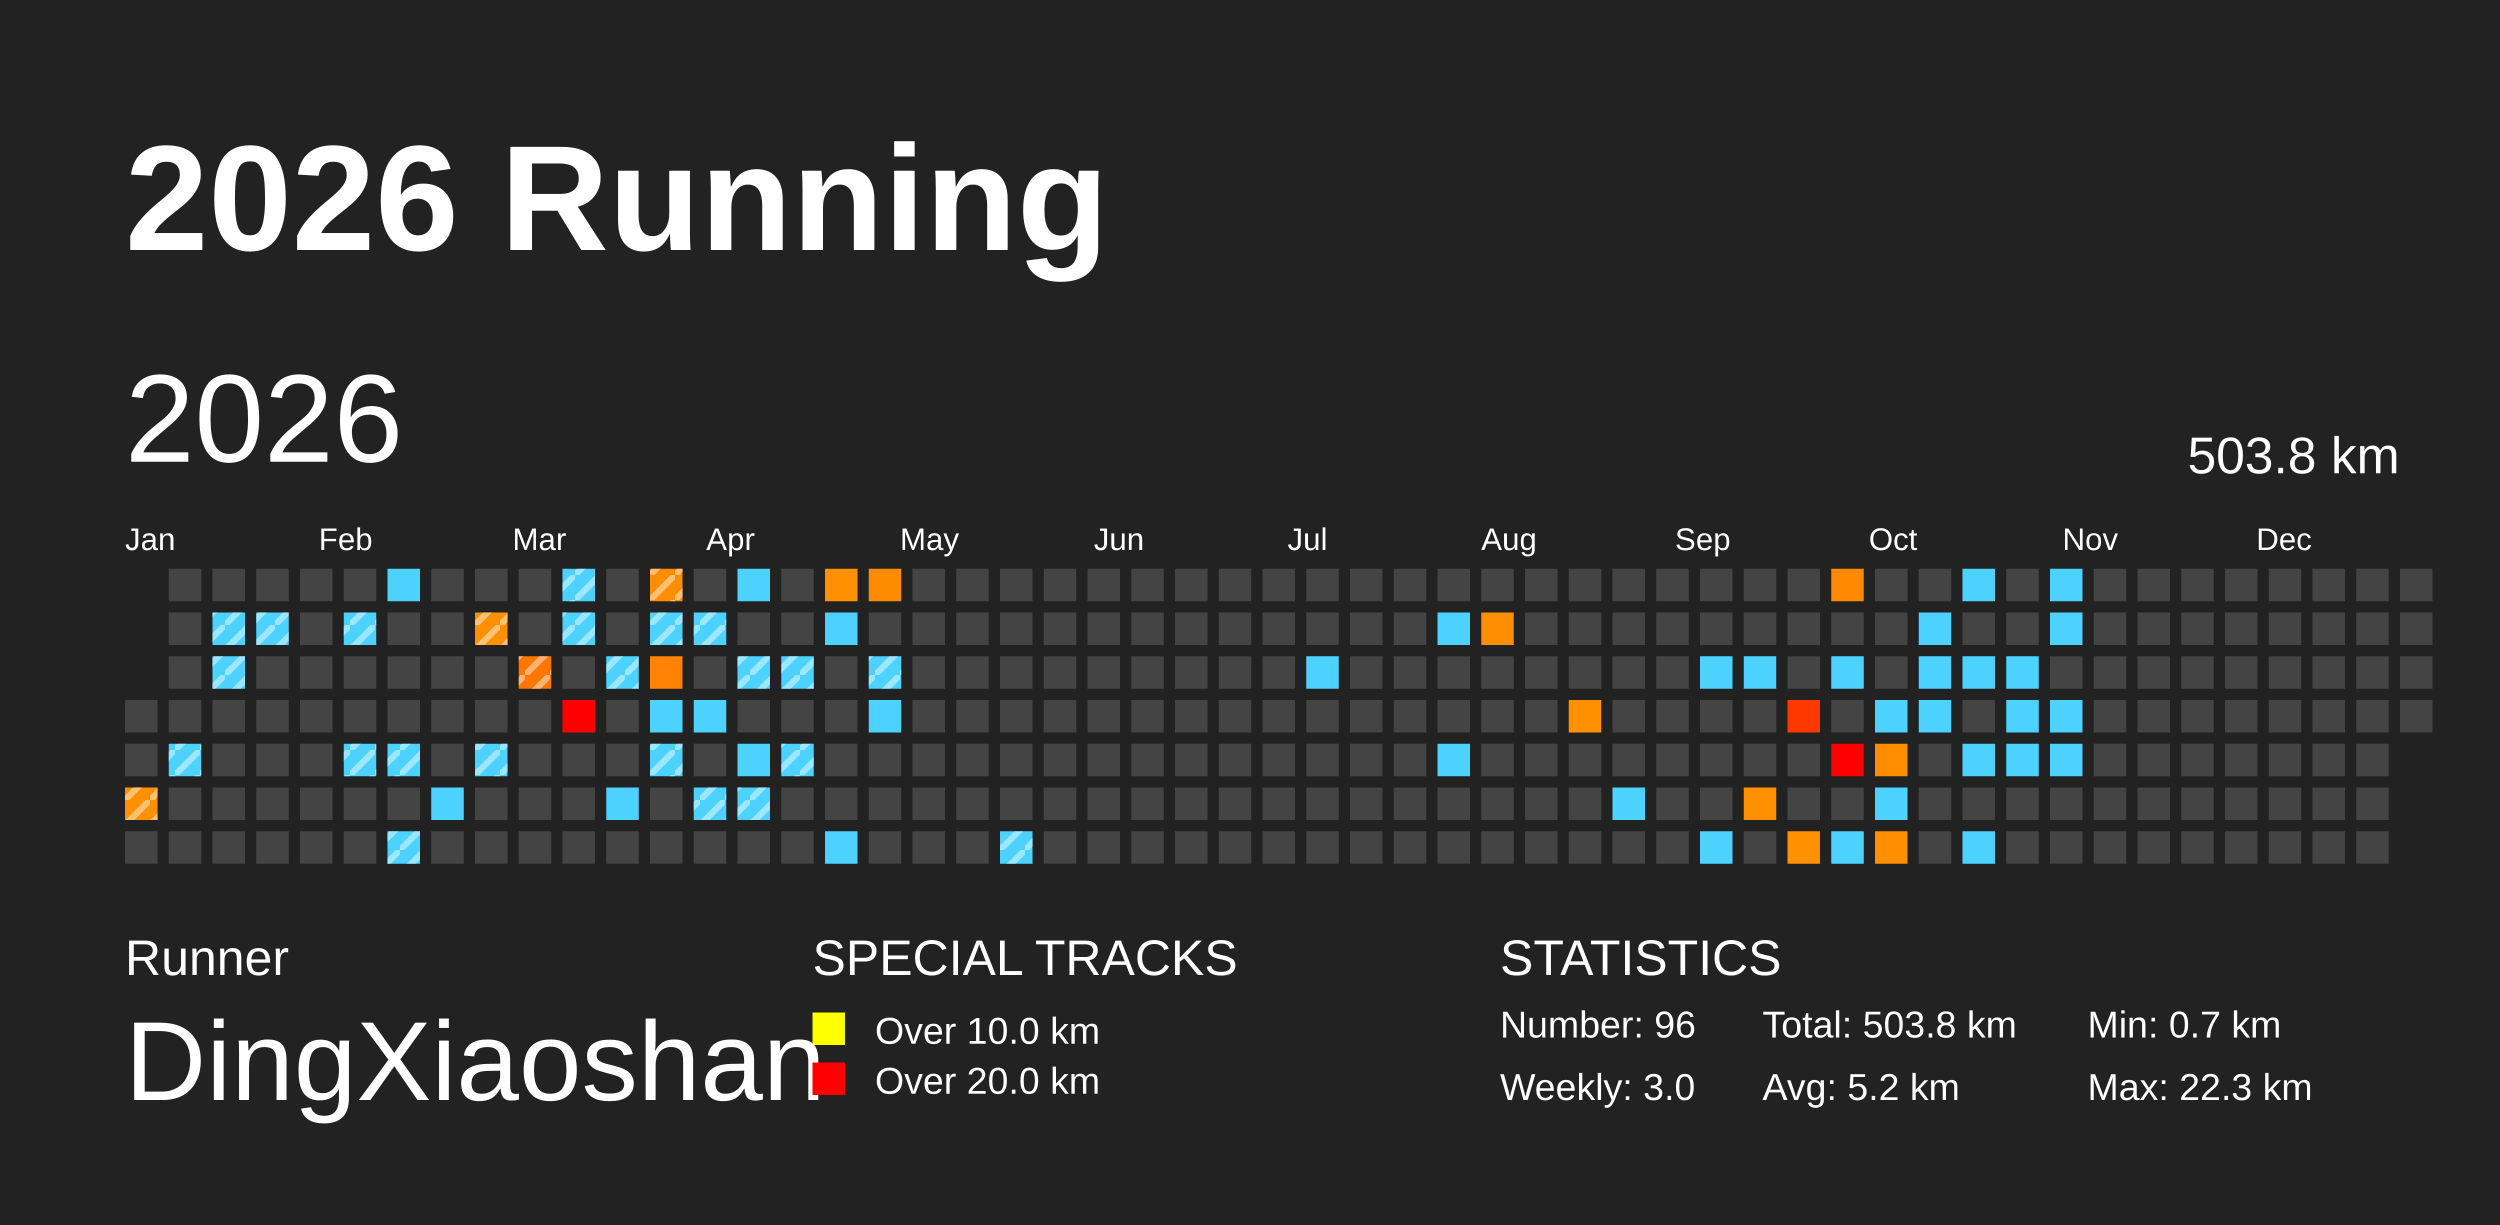
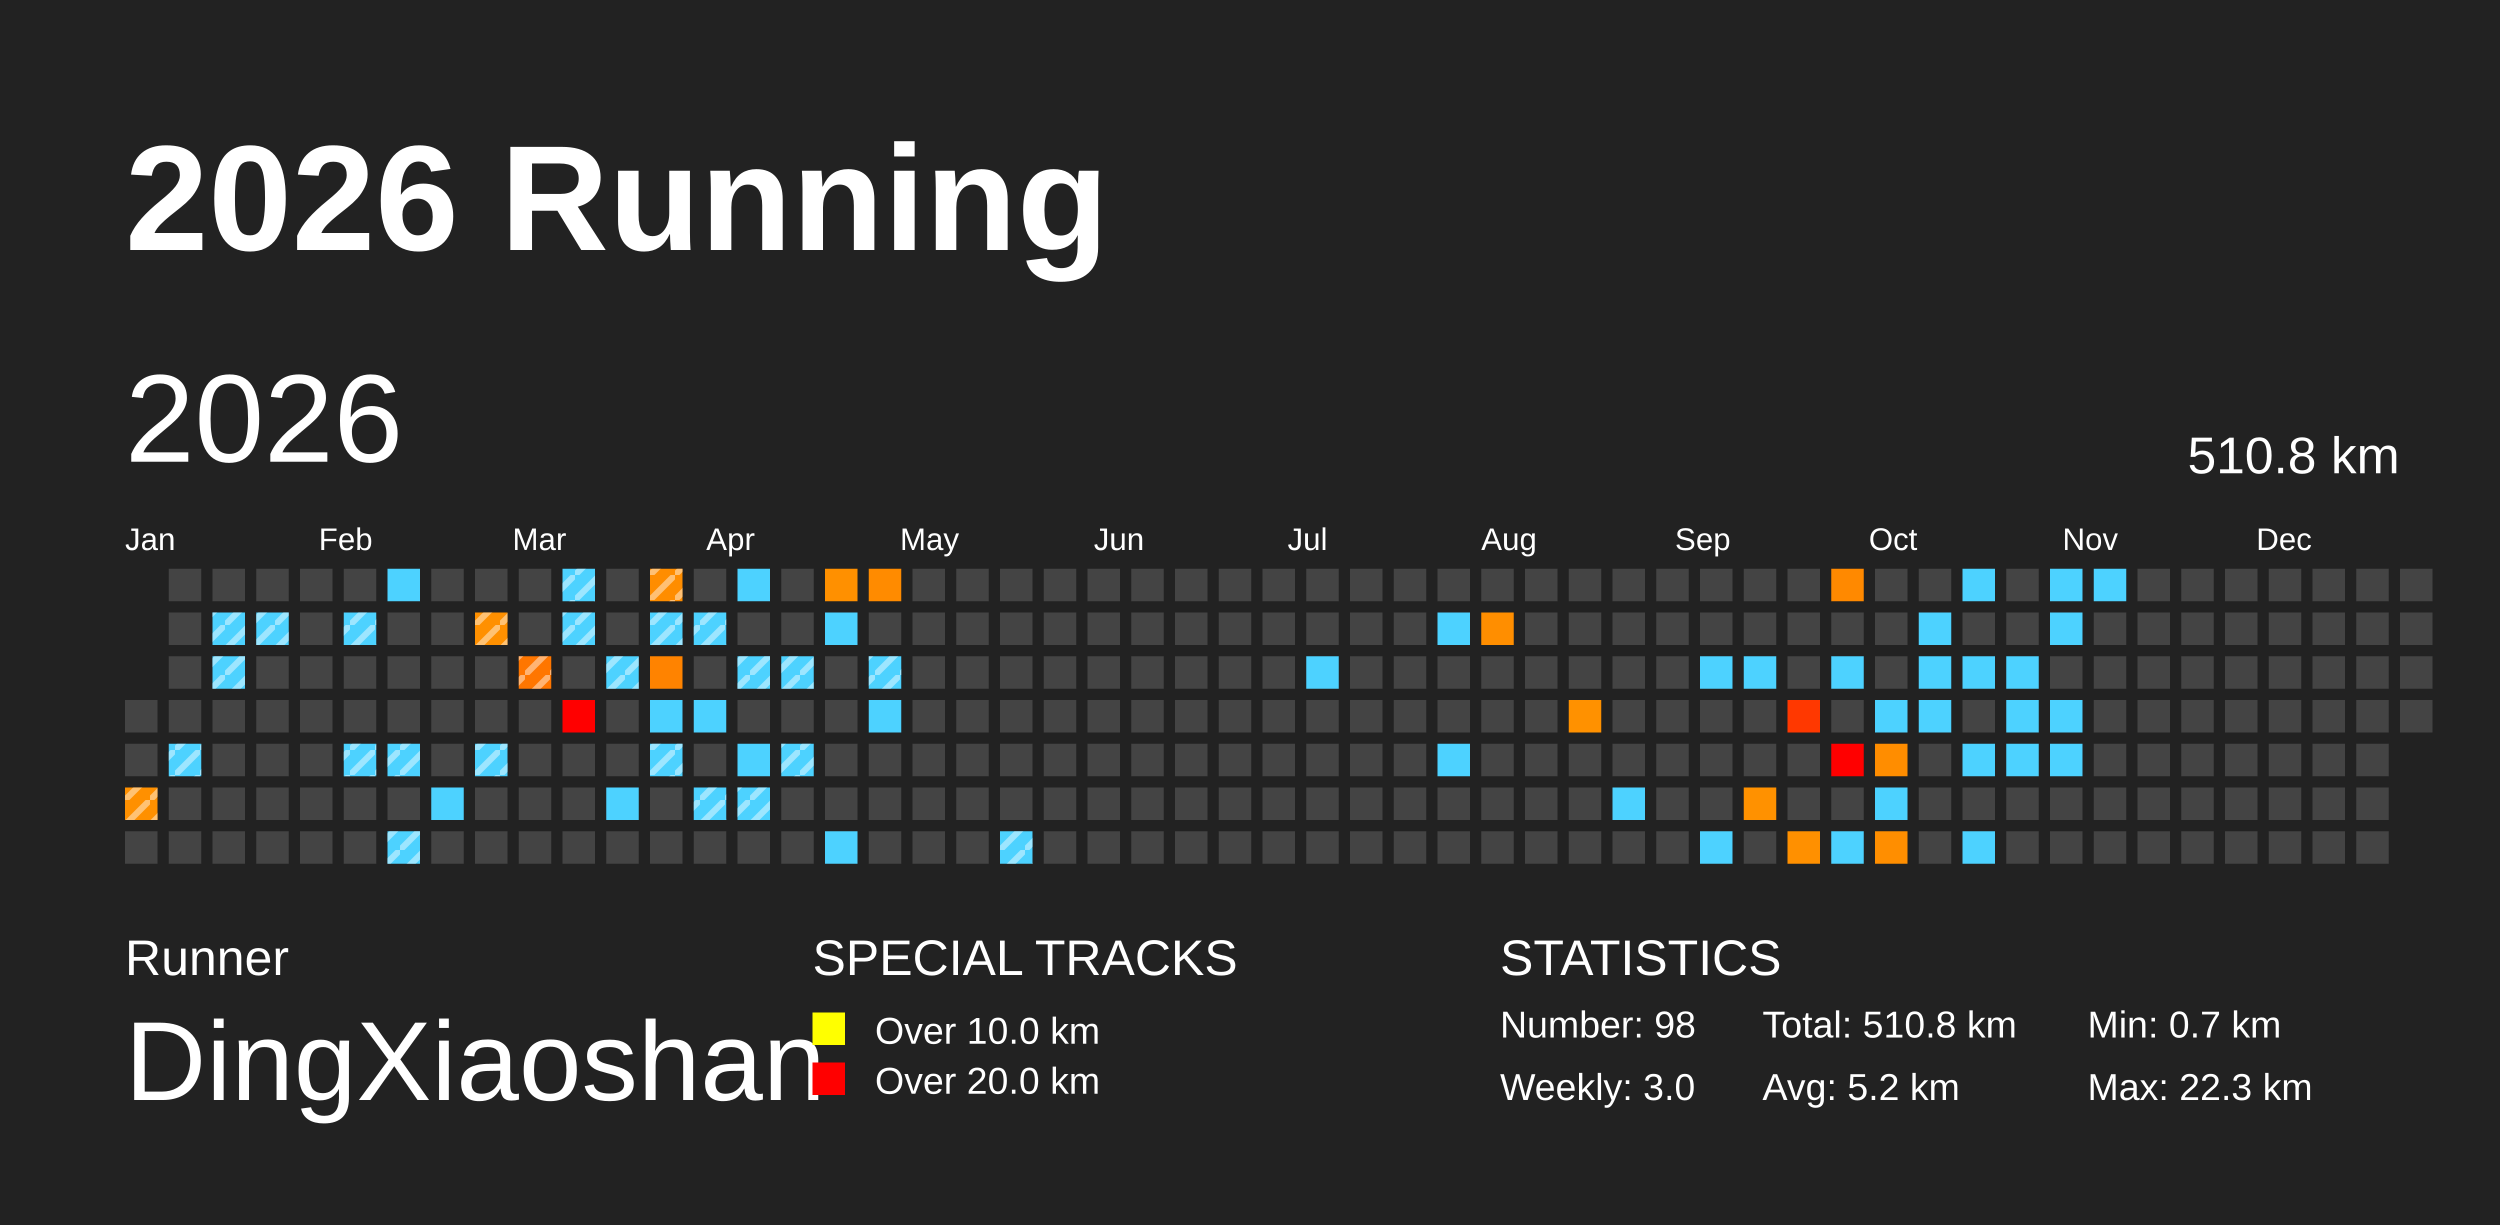
<svg xmlns="http://www.w3.org/2000/svg" baseProfile="full" height="98mm" version="1.1" viewBox="0,0,200,98" width="200mm">
  <defs>
    <pattern height="2" id="indoor-stripe" patternUnits="userSpaceOnUse" width="2">
      <line stroke="white" stroke-opacity="0.45" stroke-width="0.5" x1="0" x2="2" y1="2" y2="0" />
    </pattern>
  </defs>
  <rect fill="#222222" height="98" width="200" x="0" y="0" />
  <text fill="#FFFFFF" style="font-size:12px; font-family:Arial; font-weight:bold;" x="10" y="20">2026 Running</text>
  <text fill="#FFFFFF" style="font-size:4px; font-family:Arial" x="10" y="78">Runner</text>
  <text fill="#FFFFFF" style="font-size:9px; font-family:Arial" x="10" y="88">DingXiaoshan</text>
  <text fill="#FFFFFF" style="font-size:4px; font-family:Arial" x="65" y="78">SPECIAL TRACKS</text>
  <rect fill="yellow" height="2.6" width="2.6" x="65" y="81" />
  <text fill="#FFFFFF" style="font-size:3px; font-family:Arial" x="70" y="83.5">Over 10.0 km</text>
  <rect fill="red" height="2.6" width="2.6" x="65" y="85" />
  <text fill="#FFFFFF" style="font-size:3px; font-family:Arial" x="70" y="87.5">Over 20.0 km</text>
  <text fill="#FFFFFF" style="font-size:4px; font-family:Arial" x="120" y="78">STATISTICS</text>
-   <text fill="#FFFFFF" style="font-size:3px; font-family:Arial" x="120" y="83">Number: 96</text>
+   <text fill="#FFFFFF" style="font-size:3px; font-family:Arial" x="120" y="83">Number: 98</text>
  <text fill="#FFFFFF" style="font-size:3px; font-family:Arial" x="120" y="88">Weekly: 3.0</text>
-   <text fill="#FFFFFF" style="font-size:3px; font-family:Arial" x="141" y="83">Total: 503.8 km</text>
+   <text fill="#FFFFFF" style="font-size:3px; font-family:Arial" x="141" y="83">Total: 510.8 km</text>
  <text fill="#FFFFFF" style="font-size:3px; font-family:Arial" x="141" y="88">Avg: 5.2 km</text>
  <text fill="#FFFFFF" style="font-size:3px; font-family:Arial" x="167" y="83">Min: 0.7 km</text>
  <text fill="#FFFFFF" style="font-size:3px; font-family:Arial" x="167" y="88">Max: 22.3 km</text>
  <text dominant-baseline="hanging" fill="#FFFFFF" style="font-size:10.0px; font-family:Arial;" x="10" y="30">2026</text>
-   <text dominant-baseline="hanging" fill="#FFFFFF" style="font-size:4.125px; font-family:Arial;" x="175" y="35">503.8 km</text>
+   <text dominant-baseline="hanging" fill="#FFFFFF" style="font-size:4.125px; font-family:Arial;" x="175" y="35">510.8 km</text>
  <text fill="#FFFFFF" style="font-size:2.5px; font-family:Arial" x="10.0" y="44">Jan</text>
  <text fill="#FFFFFF" style="font-size:2.5px; font-family:Arial" x="25.5" y="44">Feb</text>
  <text fill="#FFFFFF" style="font-size:2.5px; font-family:Arial" x="41.0" y="44">Mar</text>
  <text fill="#FFFFFF" style="font-size:2.5px; font-family:Arial" x="56.5" y="44">Apr</text>
  <text fill="#FFFFFF" style="font-size:2.5px; font-family:Arial" x="72.0" y="44">May</text>
  <text fill="#FFFFFF" style="font-size:2.5px; font-family:Arial" x="87.5" y="44">Jun</text>
  <text fill="#FFFFFF" style="font-size:2.5px; font-family:Arial" x="103.0" y="44">Jul</text>
  <text fill="#FFFFFF" style="font-size:2.5px; font-family:Arial" x="118.5" y="44">Aug</text>
  <text fill="#FFFFFF" style="font-size:2.5px; font-family:Arial" x="134.0" y="44">Sep</text>
  <text fill="#FFFFFF" style="font-size:2.5px; font-family:Arial" x="149.5" y="44">Oct</text>
  <text fill="#FFFFFF" style="font-size:2.5px; font-family:Arial" x="165.0" y="44">Nov</text>
  <text fill="#FFFFFF" style="font-size:2.5px; font-family:Arial" x="180.5" y="44">Dec</text>
  <rect fill="#444444" height="2.6" width="2.6" x="10.0" y="56.0" />
  <rect fill="#444444" height="2.6" width="2.6" x="10.0" y="59.5" />
  <rect fill="#ff9000" height="2.6" width="2.6" x="10.0" y="63.0" />
  <rect fill="url(#indoor-stripe)" height="2.6" style="pointer-events: none;" width="2.6" x="10.0" y="63.0" />
  <rect fill="#444444" height="2.6" width="2.6" x="10.0" y="66.5" />
  <rect fill="#444444" height="2.6" width="2.6" x="13.5" y="45.5" />
  <rect fill="#444444" height="2.6" width="2.6" x="13.5" y="49.0" />
  <rect fill="#444444" height="2.6" width="2.6" x="13.5" y="52.5" />
  <rect fill="#444444" height="2.6" width="2.6" x="13.5" y="56.0" />
  <rect fill="#4dd2ff" height="2.6" width="2.6" x="13.5" y="59.5" />
  <rect fill="url(#indoor-stripe)" height="2.6" style="pointer-events: none;" width="2.6" x="13.5" y="59.5" />
  <rect fill="#444444" height="2.6" width="2.6" x="13.5" y="63.0" />
  <rect fill="#444444" height="2.6" width="2.6" x="13.5" y="66.5" />
  <rect fill="#444444" height="2.6" width="2.6" x="17.0" y="45.5" />
  <rect fill="#4dd2ff" height="2.6" width="2.6" x="17.0" y="49.0" />
  <rect fill="url(#indoor-stripe)" height="2.6" style="pointer-events: none;" width="2.6" x="17.0" y="49.0" />
  <rect fill="#4dd2ff" height="2.6" width="2.6" x="17.0" y="52.5" />
  <rect fill="url(#indoor-stripe)" height="2.6" style="pointer-events: none;" width="2.6" x="17.0" y="52.5" />
  <rect fill="#444444" height="2.6" width="2.6" x="17.0" y="56.0" />
  <rect fill="#444444" height="2.6" width="2.6" x="17.0" y="59.5" />
  <rect fill="#444444" height="2.6" width="2.6" x="17.0" y="63.0" />
  <rect fill="#444444" height="2.6" width="2.6" x="17.0" y="66.5" />
  <rect fill="#444444" height="2.6" width="2.6" x="20.5" y="45.5" />
  <rect fill="#4dd2ff" height="2.6" width="2.6" x="20.5" y="49.0" />
  <rect fill="url(#indoor-stripe)" height="2.6" style="pointer-events: none;" width="2.6" x="20.5" y="49.0" />
  <rect fill="#444444" height="2.6" width="2.6" x="20.5" y="52.5" />
  <rect fill="#444444" height="2.6" width="2.6" x="20.5" y="56.0" />
  <rect fill="#444444" height="2.6" width="2.6" x="20.5" y="59.5" />
  <rect fill="#444444" height="2.6" width="2.6" x="20.5" y="63.0" />
  <rect fill="#444444" height="2.6" width="2.6" x="20.5" y="66.5" />
  <rect fill="#444444" height="2.6" width="2.6" x="24.0" y="45.5" />
  <rect fill="#444444" height="2.6" width="2.6" x="24.0" y="49.0" />
  <rect fill="#444444" height="2.6" width="2.6" x="24.0" y="52.5" />
  <rect fill="#444444" height="2.6" width="2.6" x="24.0" y="56.0" />
  <rect fill="#444444" height="2.6" width="2.6" x="24.0" y="59.5" />
  <rect fill="#444444" height="2.6" width="2.6" x="24.0" y="63.0" />
  <rect fill="#444444" height="2.6" width="2.6" x="24.0" y="66.5" />
  <rect fill="#444444" height="2.6" width="2.6" x="27.5" y="45.5" />
  <rect fill="#4dd2ff" height="2.6" width="2.6" x="27.5" y="49.0" />
  <rect fill="url(#indoor-stripe)" height="2.6" style="pointer-events: none;" width="2.6" x="27.5" y="49.0" />
  <rect fill="#444444" height="2.6" width="2.6" x="27.5" y="52.5" />
  <rect fill="#444444" height="2.6" width="2.6" x="27.5" y="56.0" />
  <rect fill="#4dd2ff" height="2.6" width="2.6" x="27.5" y="59.5" />
  <rect fill="url(#indoor-stripe)" height="2.6" style="pointer-events: none;" width="2.6" x="27.5" y="59.5" />
  <rect fill="#444444" height="2.6" width="2.6" x="27.5" y="63.0" />
  <rect fill="#444444" height="2.6" width="2.6" x="27.5" y="66.5" />
  <rect fill="#4dd2ff" height="2.6" width="2.6" x="31.0" y="45.5" />
  <rect fill="#444444" height="2.6" width="2.6" x="31.0" y="49.0" />
  <rect fill="#444444" height="2.6" width="2.6" x="31.0" y="52.5" />
  <rect fill="#444444" height="2.6" width="2.6" x="31.0" y="56.0" />
  <rect fill="#4dd2ff" height="2.6" width="2.6" x="31.0" y="59.5" />
  <rect fill="url(#indoor-stripe)" height="2.6" style="pointer-events: none;" width="2.6" x="31.0" y="59.5" />
  <rect fill="#444444" height="2.6" width="2.6" x="31.0" y="63.0" />
  <rect fill="#4dd2ff" height="2.6" width="2.6" x="31.0" y="66.5" />
  <rect fill="url(#indoor-stripe)" height="2.6" style="pointer-events: none;" width="2.6" x="31.0" y="66.5" />
  <rect fill="#444444" height="2.6" width="2.6" x="34.5" y="45.5" />
  <rect fill="#444444" height="2.6" width="2.6" x="34.5" y="49.0" />
  <rect fill="#444444" height="2.6" width="2.6" x="34.5" y="52.5" />
  <rect fill="#444444" height="2.6" width="2.6" x="34.5" y="56.0" />
  <rect fill="#444444" height="2.6" width="2.6" x="34.5" y="59.5" />
  <rect fill="#4dd2ff" height="2.6" width="2.6" x="34.5" y="63.0" />
  <rect fill="#444444" height="2.6" width="2.6" x="34.5" y="66.5" />
  <rect fill="#444444" height="2.6" width="2.6" x="38.0" y="45.5" />
  <rect fill="#ff9000" height="2.6" width="2.6" x="38.0" y="49.0" />
  <rect fill="url(#indoor-stripe)" height="2.6" style="pointer-events: none;" width="2.6" x="38.0" y="49.0" />
  <rect fill="#444444" height="2.6" width="2.6" x="38.0" y="52.5" />
  <rect fill="#444444" height="2.6" width="2.6" x="38.0" y="56.0" />
  <rect fill="#4dd2ff" height="2.6" width="2.6" x="38.0" y="59.5" />
  <rect fill="url(#indoor-stripe)" height="2.6" style="pointer-events: none;" width="2.6" x="38.0" y="59.5" />
  <rect fill="#444444" height="2.6" width="2.6" x="38.0" y="63.0" />
  <rect fill="#444444" height="2.6" width="2.6" x="38.0" y="66.5" />
  <rect fill="#444444" height="2.6" width="2.6" x="41.5" y="45.5" />
  <rect fill="#444444" height="2.6" width="2.6" x="41.5" y="49.0" />
  <rect fill="#ff7600" height="2.6" width="2.6" x="41.5" y="52.5" />
  <rect fill="url(#indoor-stripe)" height="2.6" style="pointer-events: none;" width="2.6" x="41.5" y="52.5" />
  <rect fill="#444444" height="2.6" width="2.6" x="41.5" y="56.0" />
  <rect fill="#444444" height="2.6" width="2.6" x="41.5" y="59.5" />
  <rect fill="#444444" height="2.6" width="2.6" x="41.5" y="63.0" />
  <rect fill="#444444" height="2.6" width="2.6" x="41.5" y="66.5" />
  <rect fill="#4dd2ff" height="2.6" width="2.6" x="45.0" y="45.5" />
  <rect fill="url(#indoor-stripe)" height="2.6" style="pointer-events: none;" width="2.6" x="45.0" y="45.5" />
  <rect fill="#4dd2ff" height="2.6" width="2.6" x="45.0" y="49.0" />
  <rect fill="url(#indoor-stripe)" height="2.6" style="pointer-events: none;" width="2.6" x="45.0" y="49.0" />
  <rect fill="#444444" height="2.6" width="2.6" x="45.0" y="52.5" />
  <rect fill="red" height="2.6" width="2.6" x="45.0" y="56.0" />
  <rect fill="#444444" height="2.6" width="2.6" x="45.0" y="59.5" />
  <rect fill="#444444" height="2.6" width="2.6" x="45.0" y="63.0" />
  <rect fill="#444444" height="2.6" width="2.6" x="45.0" y="66.5" />
  <rect fill="#444444" height="2.6" width="2.6" x="48.5" y="45.5" />
  <rect fill="#444444" height="2.6" width="2.6" x="48.5" y="49.0" />
  <rect fill="#4dd2ff" height="2.6" width="2.6" x="48.5" y="52.5" />
  <rect fill="url(#indoor-stripe)" height="2.6" style="pointer-events: none;" width="2.6" x="48.5" y="52.5" />
  <rect fill="#444444" height="2.6" width="2.6" x="48.5" y="56.0" />
  <rect fill="#444444" height="2.6" width="2.6" x="48.5" y="59.5" />
  <rect fill="#4dd2ff" height="2.6" width="2.6" x="48.5" y="63.0" />
  <rect fill="#444444" height="2.6" width="2.6" x="48.5" y="66.5" />
  <rect fill="#ff8d00" height="2.6" width="2.6" x="52.0" y="45.5" />
  <rect fill="url(#indoor-stripe)" height="2.6" style="pointer-events: none;" width="2.6" x="52.0" y="45.5" />
  <rect fill="#4dd2ff" height="2.6" width="2.6" x="52.0" y="49.0" />
  <rect fill="url(#indoor-stripe)" height="2.6" style="pointer-events: none;" width="2.6" x="52.0" y="49.0" />
  <rect fill="#ff8300" height="2.6" width="2.6" x="52.0" y="52.5" />
  <rect fill="#4dd2ff" height="2.6" width="2.6" x="52.0" y="56.0" />
  <rect fill="#4dd2ff" height="2.6" width="2.6" x="52.0" y="59.5" />
  <rect fill="url(#indoor-stripe)" height="2.6" style="pointer-events: none;" width="2.6" x="52.0" y="59.5" />
  <rect fill="#444444" height="2.6" width="2.6" x="52.0" y="63.0" />
  <rect fill="#444444" height="2.6" width="2.6" x="52.0" y="66.5" />
  <rect fill="#444444" height="2.6" width="2.6" x="55.5" y="45.5" />
  <rect fill="#4dd2ff" height="2.6" width="2.6" x="55.5" y="49.0" />
  <rect fill="url(#indoor-stripe)" height="2.6" style="pointer-events: none;" width="2.6" x="55.5" y="49.0" />
  <rect fill="#444444" height="2.6" width="2.6" x="55.5" y="52.5" />
  <rect fill="#4dd2ff" height="2.6" width="2.6" x="55.5" y="56.0" />
  <rect fill="#444444" height="2.6" width="2.6" x="55.5" y="59.5" />
  <rect fill="#4dd2ff" height="2.6" width="2.6" x="55.5" y="63.0" />
  <rect fill="url(#indoor-stripe)" height="2.6" style="pointer-events: none;" width="2.6" x="55.5" y="63.0" />
  <rect fill="#444444" height="2.6" width="2.6" x="55.5" y="66.5" />
  <rect fill="#4dd2ff" height="2.6" width="2.6" x="59.0" y="45.5" />
  <rect fill="#444444" height="2.6" width="2.6" x="59.0" y="49.0" />
  <rect fill="#4dd2ff" height="2.6" width="2.6" x="59.0" y="52.5" />
  <rect fill="url(#indoor-stripe)" height="2.6" style="pointer-events: none;" width="2.6" x="59.0" y="52.5" />
  <rect fill="#444444" height="2.6" width="2.6" x="59.0" y="56.0" />
  <rect fill="#4dd2ff" height="2.6" width="2.6" x="59.0" y="59.5" />
  <rect fill="#4dd2ff" height="2.6" width="2.6" x="59.0" y="63.0" />
  <rect fill="url(#indoor-stripe)" height="2.6" style="pointer-events: none;" width="2.6" x="59.0" y="63.0" />
  <rect fill="#444444" height="2.6" width="2.6" x="59.0" y="66.5" />
  <rect fill="#444444" height="2.6" width="2.6" x="62.5" y="45.5" />
  <rect fill="#444444" height="2.6" width="2.6" x="62.5" y="49.0" />
  <rect fill="#4dd2ff" height="2.6" width="2.6" x="62.5" y="52.5" />
  <rect fill="url(#indoor-stripe)" height="2.6" style="pointer-events: none;" width="2.6" x="62.5" y="52.5" />
  <rect fill="#444444" height="2.6" width="2.6" x="62.5" y="56.0" />
  <rect fill="#4dd2ff" height="2.6" width="2.6" x="62.5" y="59.5" />
  <rect fill="url(#indoor-stripe)" height="2.6" style="pointer-events: none;" width="2.6" x="62.5" y="59.5" />
  <rect fill="#444444" height="2.6" width="2.6" x="62.5" y="63.0" />
  <rect fill="#444444" height="2.6" width="2.6" x="62.5" y="66.5" />
  <rect fill="#ff9000" height="2.6" width="2.6" x="66.0" y="45.5" />
  <rect fill="#4dd2ff" height="2.6" width="2.6" x="66.0" y="49.0" />
  <rect fill="#444444" height="2.6" width="2.6" x="66.0" y="52.5" />
  <rect fill="#444444" height="2.6" width="2.6" x="66.0" y="56.0" />
  <rect fill="#444444" height="2.6" width="2.6" x="66.0" y="59.5" />
  <rect fill="#444444" height="2.6" width="2.6" x="66.0" y="63.0" />
  <rect fill="#4dd2ff" height="2.6" width="2.6" x="66.0" y="66.5" />
  <rect fill="#ff8b00" height="2.6" width="2.6" x="69.5" y="45.5" />
  <rect fill="#444444" height="2.6" width="2.6" x="69.5" y="49.0" />
  <rect fill="#4dd2ff" height="2.6" width="2.6" x="69.5" y="52.5" />
  <rect fill="url(#indoor-stripe)" height="2.6" style="pointer-events: none;" width="2.6" x="69.5" y="52.5" />
  <rect fill="#4dd2ff" height="2.6" width="2.6" x="69.5" y="56.0" />
  <rect fill="#444444" height="2.6" width="2.6" x="69.5" y="59.5" />
  <rect fill="#444444" height="2.6" width="2.6" x="69.5" y="63.0" />
  <rect fill="#444444" height="2.6" width="2.6" x="69.5" y="66.5" />
  <rect fill="#444444" height="2.6" width="2.6" x="73.0" y="45.5" />
  <rect fill="#444444" height="2.6" width="2.6" x="73.0" y="49.0" />
  <rect fill="#444444" height="2.6" width="2.6" x="73.0" y="52.5" />
  <rect fill="#444444" height="2.6" width="2.6" x="73.0" y="56.0" />
  <rect fill="#444444" height="2.6" width="2.6" x="73.0" y="59.5" />
  <rect fill="#444444" height="2.6" width="2.6" x="73.0" y="63.0" />
  <rect fill="#444444" height="2.6" width="2.6" x="73.0" y="66.5" />
  <rect fill="#444444" height="2.6" width="2.6" x="76.5" y="45.5" />
  <rect fill="#444444" height="2.6" width="2.6" x="76.5" y="49.0" />
  <rect fill="#444444" height="2.6" width="2.6" x="76.5" y="52.5" />
  <rect fill="#444444" height="2.6" width="2.6" x="76.5" y="56.0" />
  <rect fill="#444444" height="2.6" width="2.6" x="76.5" y="59.5" />
  <rect fill="#444444" height="2.6" width="2.6" x="76.5" y="63.0" />
  <rect fill="#444444" height="2.6" width="2.6" x="76.5" y="66.5" />
  <rect fill="#444444" height="2.6" width="2.6" x="80.0" y="45.5" />
  <rect fill="#444444" height="2.6" width="2.6" x="80.0" y="49.0" />
  <rect fill="#444444" height="2.6" width="2.6" x="80.0" y="52.5" />
  <rect fill="#444444" height="2.6" width="2.6" x="80.0" y="56.0" />
  <rect fill="#444444" height="2.6" width="2.6" x="80.0" y="59.5" />
  <rect fill="#444444" height="2.6" width="2.6" x="80.0" y="63.0" />
  <rect fill="#4dd2ff" height="2.6" width="2.6" x="80.0" y="66.5" />
  <rect fill="url(#indoor-stripe)" height="2.6" style="pointer-events: none;" width="2.6" x="80.0" y="66.5" />
  <rect fill="#444444" height="2.6" width="2.6" x="83.5" y="45.5" />
  <rect fill="#444444" height="2.6" width="2.6" x="83.5" y="49.0" />
  <rect fill="#444444" height="2.6" width="2.6" x="83.5" y="52.5" />
  <rect fill="#444444" height="2.6" width="2.6" x="83.5" y="56.0" />
  <rect fill="#444444" height="2.6" width="2.6" x="83.5" y="59.5" />
  <rect fill="#444444" height="2.6" width="2.6" x="83.5" y="63.0" />
  <rect fill="#444444" height="2.6" width="2.6" x="83.5" y="66.5" />
  <rect fill="#444444" height="2.6" width="2.6" x="87.0" y="45.5" />
  <rect fill="#444444" height="2.6" width="2.6" x="87.0" y="49.0" />
  <rect fill="#444444" height="2.6" width="2.6" x="87.0" y="52.5" />
  <rect fill="#444444" height="2.6" width="2.6" x="87.0" y="56.0" />
  <rect fill="#444444" height="2.6" width="2.6" x="87.0" y="59.5" />
  <rect fill="#444444" height="2.6" width="2.6" x="87.0" y="63.0" />
  <rect fill="#444444" height="2.6" width="2.6" x="87.0" y="66.5" />
  <rect fill="#444444" height="2.6" width="2.6" x="90.5" y="45.5" />
  <rect fill="#444444" height="2.6" width="2.6" x="90.5" y="49.0" />
  <rect fill="#444444" height="2.6" width="2.6" x="90.5" y="52.5" />
  <rect fill="#444444" height="2.6" width="2.6" x="90.5" y="56.0" />
  <rect fill="#444444" height="2.6" width="2.6" x="90.5" y="59.5" />
  <rect fill="#444444" height="2.6" width="2.6" x="90.5" y="63.0" />
  <rect fill="#444444" height="2.6" width="2.6" x="90.5" y="66.5" />
  <rect fill="#444444" height="2.6" width="2.6" x="94.0" y="45.5" />
  <rect fill="#444444" height="2.6" width="2.6" x="94.0" y="49.0" />
  <rect fill="#444444" height="2.6" width="2.6" x="94.0" y="52.5" />
  <rect fill="#444444" height="2.6" width="2.6" x="94.0" y="56.0" />
  <rect fill="#444444" height="2.6" width="2.6" x="94.0" y="59.5" />
  <rect fill="#444444" height="2.6" width="2.6" x="94.0" y="63.0" />
  <rect fill="#444444" height="2.6" width="2.6" x="94.0" y="66.5" />
  <rect fill="#444444" height="2.6" width="2.6" x="97.5" y="45.5" />
  <rect fill="#444444" height="2.6" width="2.6" x="97.5" y="49.0" />
  <rect fill="#444444" height="2.6" width="2.6" x="97.5" y="52.5" />
  <rect fill="#444444" height="2.6" width="2.6" x="97.5" y="56.0" />
  <rect fill="#444444" height="2.6" width="2.6" x="97.5" y="59.5" />
  <rect fill="#444444" height="2.6" width="2.6" x="97.5" y="63.0" />
  <rect fill="#444444" height="2.6" width="2.6" x="97.5" y="66.5" />
  <rect fill="#444444" height="2.6" width="2.6" x="101.0" y="45.5" />
  <rect fill="#444444" height="2.6" width="2.6" x="101.0" y="49.0" />
  <rect fill="#444444" height="2.6" width="2.6" x="101.0" y="52.5" />
  <rect fill="#444444" height="2.6" width="2.6" x="101.0" y="56.0" />
  <rect fill="#444444" height="2.6" width="2.6" x="101.0" y="59.5" />
  <rect fill="#444444" height="2.6" width="2.6" x="101.0" y="63.0" />
  <rect fill="#444444" height="2.6" width="2.6" x="101.0" y="66.5" />
  <rect fill="#444444" height="2.6" width="2.6" x="104.5" y="45.5" />
  <rect fill="#444444" height="2.6" width="2.6" x="104.5" y="49.0" />
  <rect fill="#4dd2ff" height="2.6" width="2.6" x="104.5" y="52.5" />
  <rect fill="#444444" height="2.6" width="2.6" x="104.5" y="56.0" />
  <rect fill="#444444" height="2.6" width="2.6" x="104.5" y="59.5" />
  <rect fill="#444444" height="2.6" width="2.6" x="104.5" y="63.0" />
  <rect fill="#444444" height="2.6" width="2.6" x="104.5" y="66.5" />
  <rect fill="#444444" height="2.6" width="2.6" x="108.0" y="45.5" />
  <rect fill="#444444" height="2.6" width="2.6" x="108.0" y="49.0" />
  <rect fill="#444444" height="2.6" width="2.6" x="108.0" y="52.5" />
  <rect fill="#444444" height="2.6" width="2.6" x="108.0" y="56.0" />
  <rect fill="#444444" height="2.6" width="2.6" x="108.0" y="59.5" />
  <rect fill="#444444" height="2.6" width="2.6" x="108.0" y="63.0" />
  <rect fill="#444444" height="2.6" width="2.6" x="108.0" y="66.5" />
  <rect fill="#444444" height="2.6" width="2.6" x="111.5" y="45.5" />
  <rect fill="#444444" height="2.6" width="2.6" x="111.5" y="49.0" />
  <rect fill="#444444" height="2.6" width="2.6" x="111.5" y="52.5" />
  <rect fill="#444444" height="2.6" width="2.6" x="111.5" y="56.0" />
  <rect fill="#444444" height="2.6" width="2.6" x="111.5" y="59.5" />
  <rect fill="#444444" height="2.6" width="2.6" x="111.5" y="63.0" />
  <rect fill="#444444" height="2.6" width="2.6" x="111.5" y="66.5" />
  <rect fill="#444444" height="2.6" width="2.6" x="115.0" y="45.5" />
  <rect fill="#4dd2ff" height="2.6" width="2.6" x="115.0" y="49.0" />
  <rect fill="#444444" height="2.6" width="2.6" x="115.0" y="52.5" />
  <rect fill="#444444" height="2.6" width="2.6" x="115.0" y="56.0" />
  <rect fill="#4dd2ff" height="2.6" width="2.6" x="115.0" y="59.5" />
  <rect fill="#444444" height="2.6" width="2.6" x="115.0" y="63.0" />
  <rect fill="#444444" height="2.6" width="2.6" x="115.0" y="66.5" />
  <rect fill="#444444" height="2.6" width="2.6" x="118.5" y="45.5" />
  <rect fill="#ff8e00" height="2.6" width="2.6" x="118.5" y="49.0" />
  <rect fill="#444444" height="2.6" width="2.6" x="118.5" y="52.5" />
  <rect fill="#444444" height="2.6" width="2.6" x="118.5" y="56.0" />
  <rect fill="#444444" height="2.6" width="2.6" x="118.5" y="59.5" />
  <rect fill="#444444" height="2.6" width="2.6" x="118.5" y="63.0" />
  <rect fill="#444444" height="2.6" width="2.6" x="118.5" y="66.5" />
  <rect fill="#444444" height="2.6" width="2.6" x="122.0" y="45.5" />
  <rect fill="#444444" height="2.6" width="2.6" x="122.0" y="49.0" />
  <rect fill="#444444" height="2.6" width="2.6" x="122.0" y="52.5" />
  <rect fill="#444444" height="2.6" width="2.6" x="122.0" y="56.0" />
  <rect fill="#444444" height="2.6" width="2.6" x="122.0" y="59.5" />
  <rect fill="#444444" height="2.6" width="2.6" x="122.0" y="63.0" />
  <rect fill="#444444" height="2.6" width="2.6" x="122.0" y="66.5" />
  <rect fill="#444444" height="2.6" width="2.6" x="125.5" y="45.5" />
  <rect fill="#444444" height="2.6" width="2.6" x="125.5" y="49.0" />
  <rect fill="#444444" height="2.6" width="2.6" x="125.5" y="52.5" />
  <rect fill="#ff9100" height="2.6" width="2.6" x="125.5" y="56.0" />
  <rect fill="#444444" height="2.6" width="2.6" x="125.5" y="59.5" />
  <rect fill="#444444" height="2.6" width="2.6" x="125.5" y="63.0" />
  <rect fill="#444444" height="2.6" width="2.6" x="125.5" y="66.5" />
  <rect fill="#444444" height="2.6" width="2.6" x="129.0" y="45.5" />
  <rect fill="#444444" height="2.6" width="2.6" x="129.0" y="49.0" />
  <rect fill="#444444" height="2.6" width="2.6" x="129.0" y="52.5" />
  <rect fill="#444444" height="2.6" width="2.6" x="129.0" y="56.0" />
  <rect fill="#444444" height="2.6" width="2.6" x="129.0" y="59.5" />
  <rect fill="#4dd2ff" height="2.6" width="2.6" x="129.0" y="63.0" />
  <rect fill="#444444" height="2.6" width="2.6" x="129.0" y="66.5" />
  <rect fill="#444444" height="2.6" width="2.6" x="132.5" y="45.5" />
  <rect fill="#444444" height="2.6" width="2.6" x="132.5" y="49.0" />
  <rect fill="#444444" height="2.6" width="2.6" x="132.5" y="52.5" />
  <rect fill="#444444" height="2.6" width="2.6" x="132.5" y="56.0" />
  <rect fill="#444444" height="2.6" width="2.6" x="132.5" y="59.5" />
  <rect fill="#444444" height="2.6" width="2.6" x="132.5" y="63.0" />
  <rect fill="#444444" height="2.6" width="2.6" x="132.5" y="66.5" />
  <rect fill="#444444" height="2.6" width="2.6" x="136.0" y="45.5" />
  <rect fill="#444444" height="2.6" width="2.6" x="136.0" y="49.0" />
  <rect fill="#4dd2ff" height="2.6" width="2.6" x="136.0" y="52.5" />
  <rect fill="#444444" height="2.6" width="2.6" x="136.0" y="56.0" />
  <rect fill="#444444" height="2.6" width="2.6" x="136.0" y="59.5" />
  <rect fill="#444444" height="2.6" width="2.6" x="136.0" y="63.0" />
  <rect fill="#4dd2ff" height="2.6" width="2.6" x="136.0" y="66.5" />
  <rect fill="#444444" height="2.6" width="2.6" x="139.5" y="45.5" />
  <rect fill="#444444" height="2.6" width="2.6" x="139.5" y="49.0" />
  <rect fill="#4dd2ff" height="2.6" width="2.6" x="139.5" y="52.5" />
  <rect fill="#444444" height="2.6" width="2.6" x="139.5" y="56.0" />
  <rect fill="#444444" height="2.6" width="2.6" x="139.5" y="59.5" />
  <rect fill="#ff9100" height="2.6" width="2.6" x="139.5" y="63.0" />
  <rect fill="#444444" height="2.6" width="2.6" x="139.5" y="66.5" />
  <rect fill="#444444" height="2.6" width="2.6" x="143.0" y="45.5" />
  <rect fill="#444444" height="2.6" width="2.6" x="143.0" y="49.0" />
  <rect fill="#444444" height="2.6" width="2.6" x="143.0" y="52.5" />
  <rect fill="#ff3800" height="2.6" width="2.6" x="143.0" y="56.0" />
  <rect fill="#444444" height="2.6" width="2.6" x="143.0" y="59.5" />
  <rect fill="#444444" height="2.6" width="2.6" x="143.0" y="63.0" />
  <rect fill="#ff9000" height="2.6" width="2.6" x="143.0" y="66.5" />
  <rect fill="#ff8900" height="2.6" width="2.6" x="146.5" y="45.5" />
  <rect fill="#444444" height="2.6" width="2.6" x="146.5" y="49.0" />
  <rect fill="#4dd2ff" height="2.6" width="2.6" x="146.5" y="52.5" />
  <rect fill="#444444" height="2.6" width="2.6" x="146.5" y="56.0" />
  <rect fill="red" height="2.6" width="2.6" x="146.5" y="59.5" />
  <rect fill="#444444" height="2.6" width="2.6" x="146.5" y="63.0" />
  <rect fill="#4dd2ff" height="2.6" width="2.6" x="146.5" y="66.5" />
  <rect fill="#444444" height="2.6" width="2.6" x="150.0" y="45.5" />
  <rect fill="#444444" height="2.6" width="2.6" x="150.0" y="49.0" />
  <rect fill="#444444" height="2.6" width="2.6" x="150.0" y="52.5" />
  <rect fill="#4dd2ff" height="2.6" width="2.6" x="150.0" y="56.0" />
  <rect fill="#ff8d00" height="2.6" width="2.6" x="150.0" y="59.5" />
  <rect fill="#4dd2ff" height="2.6" width="2.6" x="150.0" y="63.0" />
  <rect fill="#ff8e00" height="2.6" width="2.6" x="150.0" y="66.5" />
  <rect fill="#444444" height="2.6" width="2.6" x="153.5" y="45.5" />
  <rect fill="#4dd2ff" height="2.6" width="2.6" x="153.5" y="49.0" />
  <rect fill="#4dd2ff" height="2.6" width="2.6" x="153.5" y="52.5" />
  <rect fill="#4dd2ff" height="2.6" width="2.6" x="153.5" y="56.0" />
  <rect fill="#444444" height="2.6" width="2.6" x="153.5" y="59.5" />
  <rect fill="#444444" height="2.6" width="2.6" x="153.5" y="63.0" />
  <rect fill="#444444" height="2.6" width="2.6" x="153.5" y="66.5" />
  <rect fill="#4dd2ff" height="2.6" width="2.6" x="157.0" y="45.5" />
  <rect fill="#444444" height="2.6" width="2.6" x="157.0" y="49.0" />
  <rect fill="#4dd2ff" height="2.6" width="2.6" x="157.0" y="52.5" />
  <rect fill="#444444" height="2.6" width="2.6" x="157.0" y="56.0" />
  <rect fill="#4dd2ff" height="2.6" width="2.6" x="157.0" y="59.5" />
  <rect fill="#444444" height="2.6" width="2.6" x="157.0" y="63.0" />
  <rect fill="#4dd2ff" height="2.6" width="2.6" x="157.0" y="66.5" />
  <rect fill="#444444" height="2.6" width="2.6" x="160.5" y="45.5" />
  <rect fill="#444444" height="2.6" width="2.6" x="160.5" y="49.0" />
  <rect fill="#4dd2ff" height="2.6" width="2.6" x="160.5" y="52.5" />
  <rect fill="#4dd2ff" height="2.6" width="2.6" x="160.5" y="56.0" />
  <rect fill="#4dd2ff" height="2.6" width="2.6" x="160.5" y="59.5" />
  <rect fill="#444444" height="2.6" width="2.6" x="160.5" y="63.0" />
  <rect fill="#444444" height="2.6" width="2.6" x="160.5" y="66.5" />
  <rect fill="#4dd2ff" height="2.6" width="2.6" x="164.0" y="45.5" />
  <rect fill="#4dd2ff" height="2.6" width="2.6" x="164.0" y="49.0" />
  <rect fill="#444444" height="2.6" width="2.6" x="164.0" y="52.5" />
  <rect fill="#4dd2ff" height="2.6" width="2.6" x="164.0" y="56.0" />
  <rect fill="#4dd2ff" height="2.6" width="2.6" x="164.0" y="59.5" />
  <rect fill="#444444" height="2.6" width="2.6" x="164.0" y="63.0" />
  <rect fill="#444444" height="2.6" width="2.6" x="164.0" y="66.5" />
-   <rect fill="#444444" height="2.6" width="2.6" x="167.5" y="45.5" />
+   <rect fill="#4dd2ff" height="2.6" width="2.6" x="167.5" y="45.5" />
  <rect fill="#444444" height="2.6" width="2.6" x="167.5" y="49.0" />
  <rect fill="#444444" height="2.6" width="2.6" x="167.5" y="52.5" />
  <rect fill="#444444" height="2.6" width="2.6" x="167.5" y="56.0" />
  <rect fill="#444444" height="2.6" width="2.6" x="167.5" y="59.5" />
  <rect fill="#444444" height="2.6" width="2.6" x="167.5" y="63.0" />
  <rect fill="#444444" height="2.6" width="2.6" x="167.5" y="66.5" />
  <rect fill="#444444" height="2.6" width="2.6" x="171.0" y="45.5" />
  <rect fill="#444444" height="2.6" width="2.6" x="171.0" y="49.0" />
  <rect fill="#444444" height="2.6" width="2.6" x="171.0" y="52.5" />
  <rect fill="#444444" height="2.6" width="2.6" x="171.0" y="56.0" />
  <rect fill="#444444" height="2.6" width="2.6" x="171.0" y="59.5" />
  <rect fill="#444444" height="2.6" width="2.6" x="171.0" y="63.0" />
  <rect fill="#444444" height="2.6" width="2.6" x="171.0" y="66.5" />
  <rect fill="#444444" height="2.6" width="2.6" x="174.5" y="45.5" />
  <rect fill="#444444" height="2.6" width="2.6" x="174.5" y="49.0" />
  <rect fill="#444444" height="2.6" width="2.6" x="174.5" y="52.5" />
  <rect fill="#444444" height="2.6" width="2.6" x="174.5" y="56.0" />
  <rect fill="#444444" height="2.6" width="2.6" x="174.5" y="59.5" />
  <rect fill="#444444" height="2.6" width="2.6" x="174.5" y="63.0" />
  <rect fill="#444444" height="2.6" width="2.6" x="174.5" y="66.5" />
  <rect fill="#444444" height="2.6" width="2.6" x="178.0" y="45.5" />
  <rect fill="#444444" height="2.6" width="2.6" x="178.0" y="49.0" />
  <rect fill="#444444" height="2.6" width="2.6" x="178.0" y="52.5" />
  <rect fill="#444444" height="2.6" width="2.6" x="178.0" y="56.0" />
  <rect fill="#444444" height="2.6" width="2.6" x="178.0" y="59.5" />
  <rect fill="#444444" height="2.6" width="2.6" x="178.0" y="63.0" />
  <rect fill="#444444" height="2.6" width="2.6" x="178.0" y="66.5" />
  <rect fill="#444444" height="2.6" width="2.6" x="181.5" y="45.5" />
  <rect fill="#444444" height="2.6" width="2.6" x="181.5" y="49.0" />
  <rect fill="#444444" height="2.6" width="2.6" x="181.5" y="52.5" />
  <rect fill="#444444" height="2.6" width="2.6" x="181.5" y="56.0" />
  <rect fill="#444444" height="2.6" width="2.6" x="181.5" y="59.5" />
  <rect fill="#444444" height="2.6" width="2.6" x="181.5" y="63.0" />
  <rect fill="#444444" height="2.6" width="2.6" x="181.5" y="66.5" />
  <rect fill="#444444" height="2.6" width="2.6" x="185.0" y="45.5" />
  <rect fill="#444444" height="2.6" width="2.6" x="185.0" y="49.0" />
  <rect fill="#444444" height="2.6" width="2.6" x="185.0" y="52.5" />
  <rect fill="#444444" height="2.6" width="2.6" x="185.0" y="56.0" />
  <rect fill="#444444" height="2.6" width="2.6" x="185.0" y="59.5" />
  <rect fill="#444444" height="2.6" width="2.6" x="185.0" y="63.0" />
  <rect fill="#444444" height="2.6" width="2.6" x="185.0" y="66.5" />
  <rect fill="#444444" height="2.6" width="2.6" x="188.5" y="45.5" />
  <rect fill="#444444" height="2.6" width="2.6" x="188.5" y="49.0" />
  <rect fill="#444444" height="2.6" width="2.6" x="188.5" y="52.5" />
  <rect fill="#444444" height="2.6" width="2.6" x="188.5" y="56.0" />
  <rect fill="#444444" height="2.6" width="2.6" x="188.5" y="59.5" />
  <rect fill="#444444" height="2.6" width="2.6" x="188.5" y="63.0" />
  <rect fill="#444444" height="2.6" width="2.6" x="188.5" y="66.5" />
  <rect fill="#444444" height="2.6" width="2.6" x="192.0" y="45.5" />
  <rect fill="#444444" height="2.6" width="2.6" x="192.0" y="49.0" />
  <rect fill="#444444" height="2.6" width="2.6" x="192.0" y="52.5" />
  <rect fill="#444444" height="2.6" width="2.6" x="192.0" y="56.0" />
</svg>
